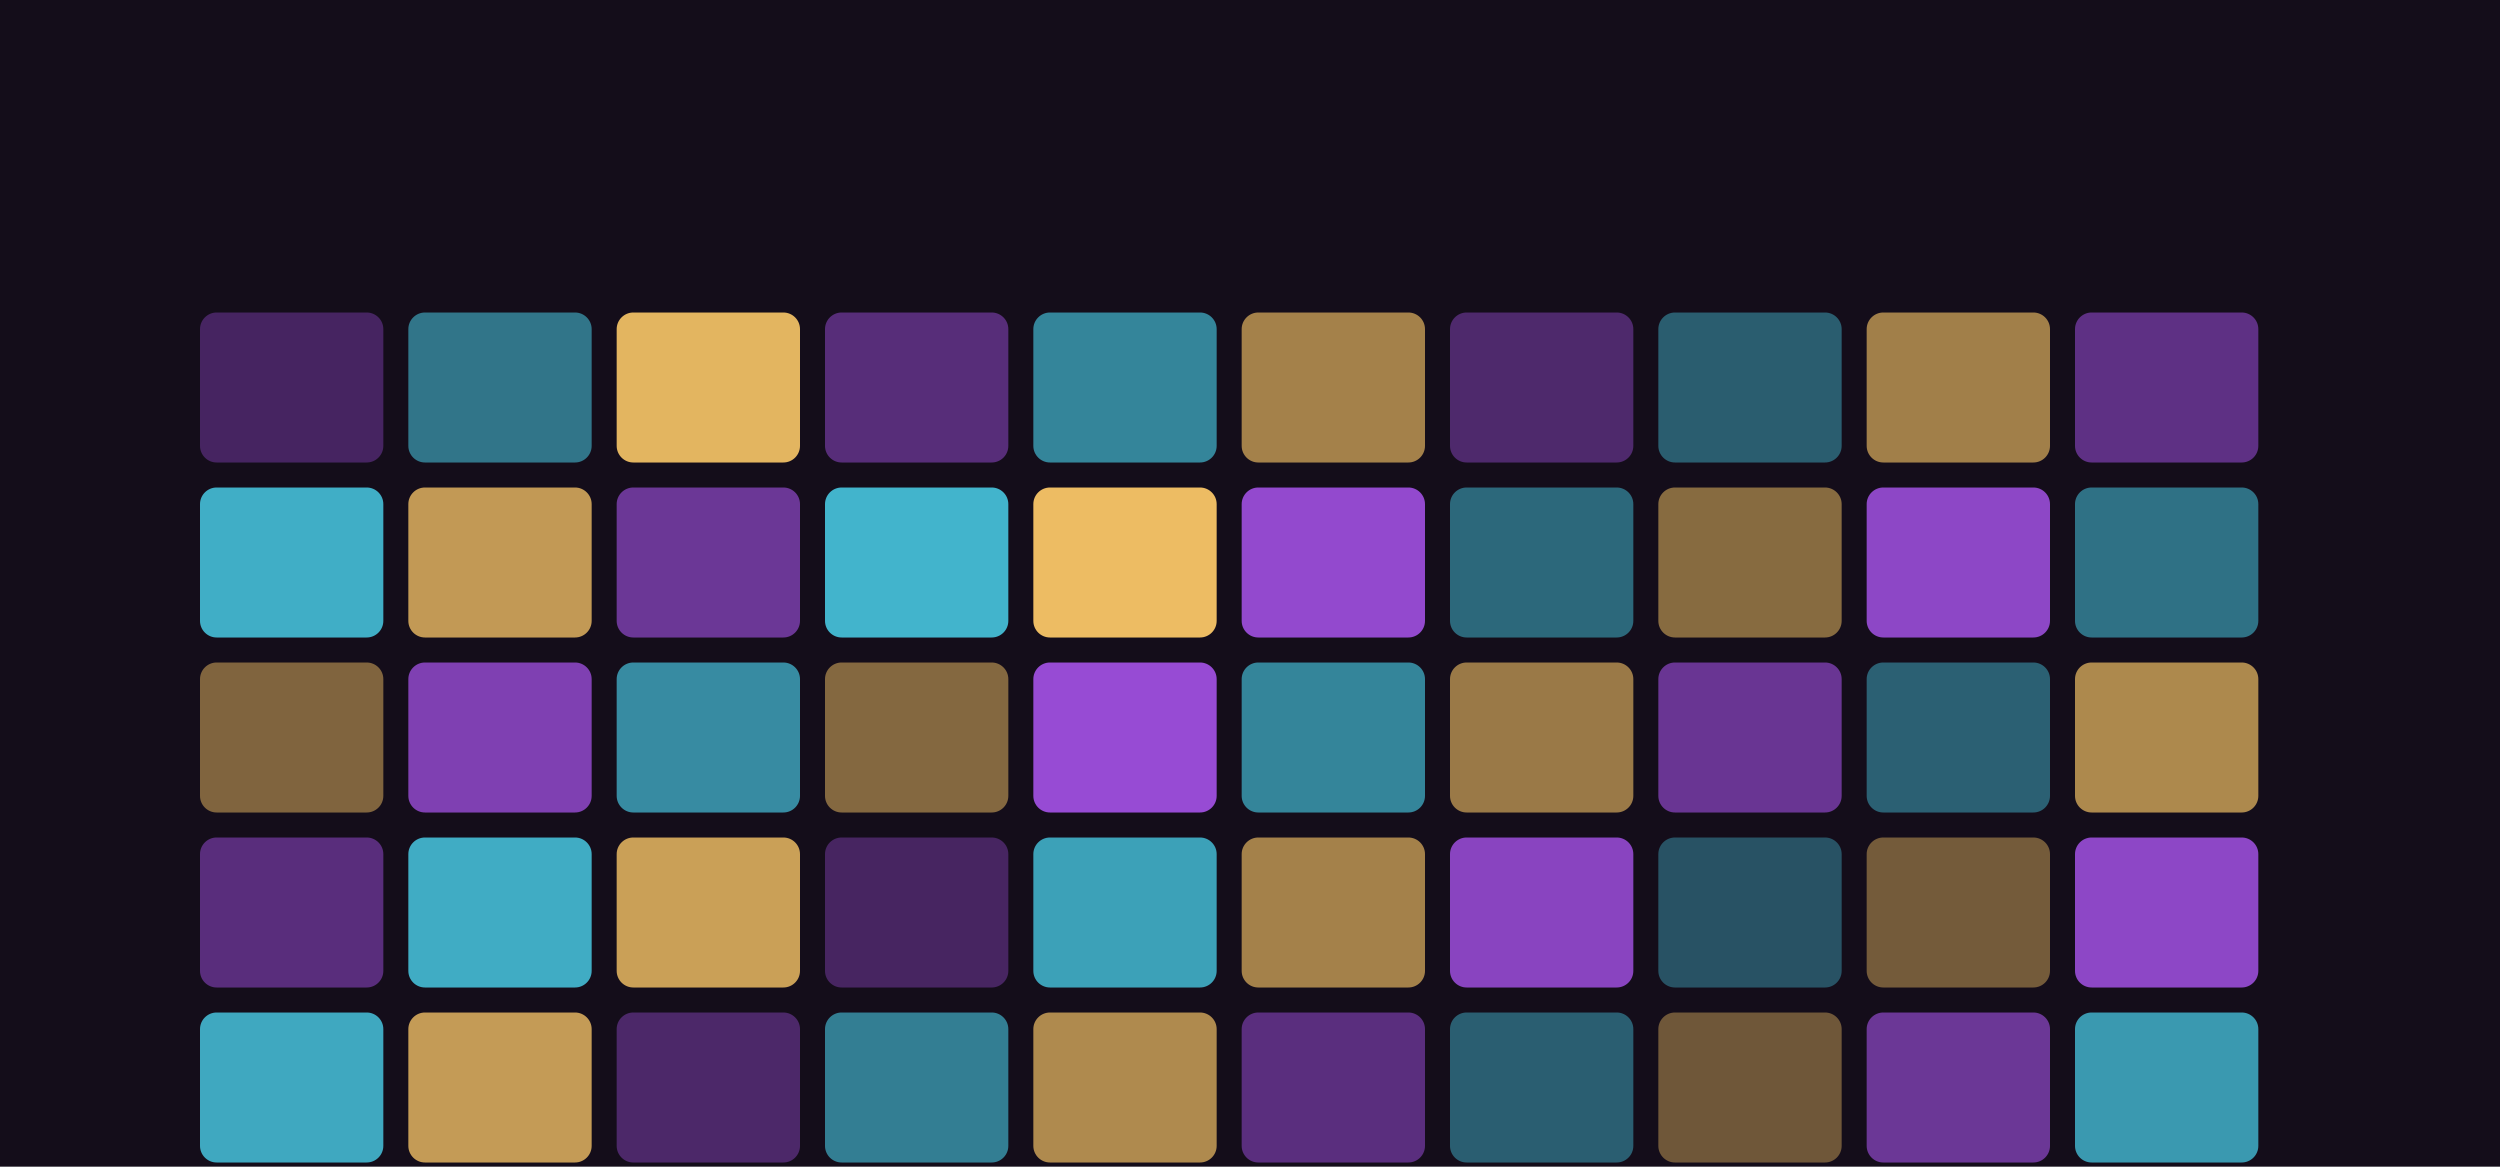
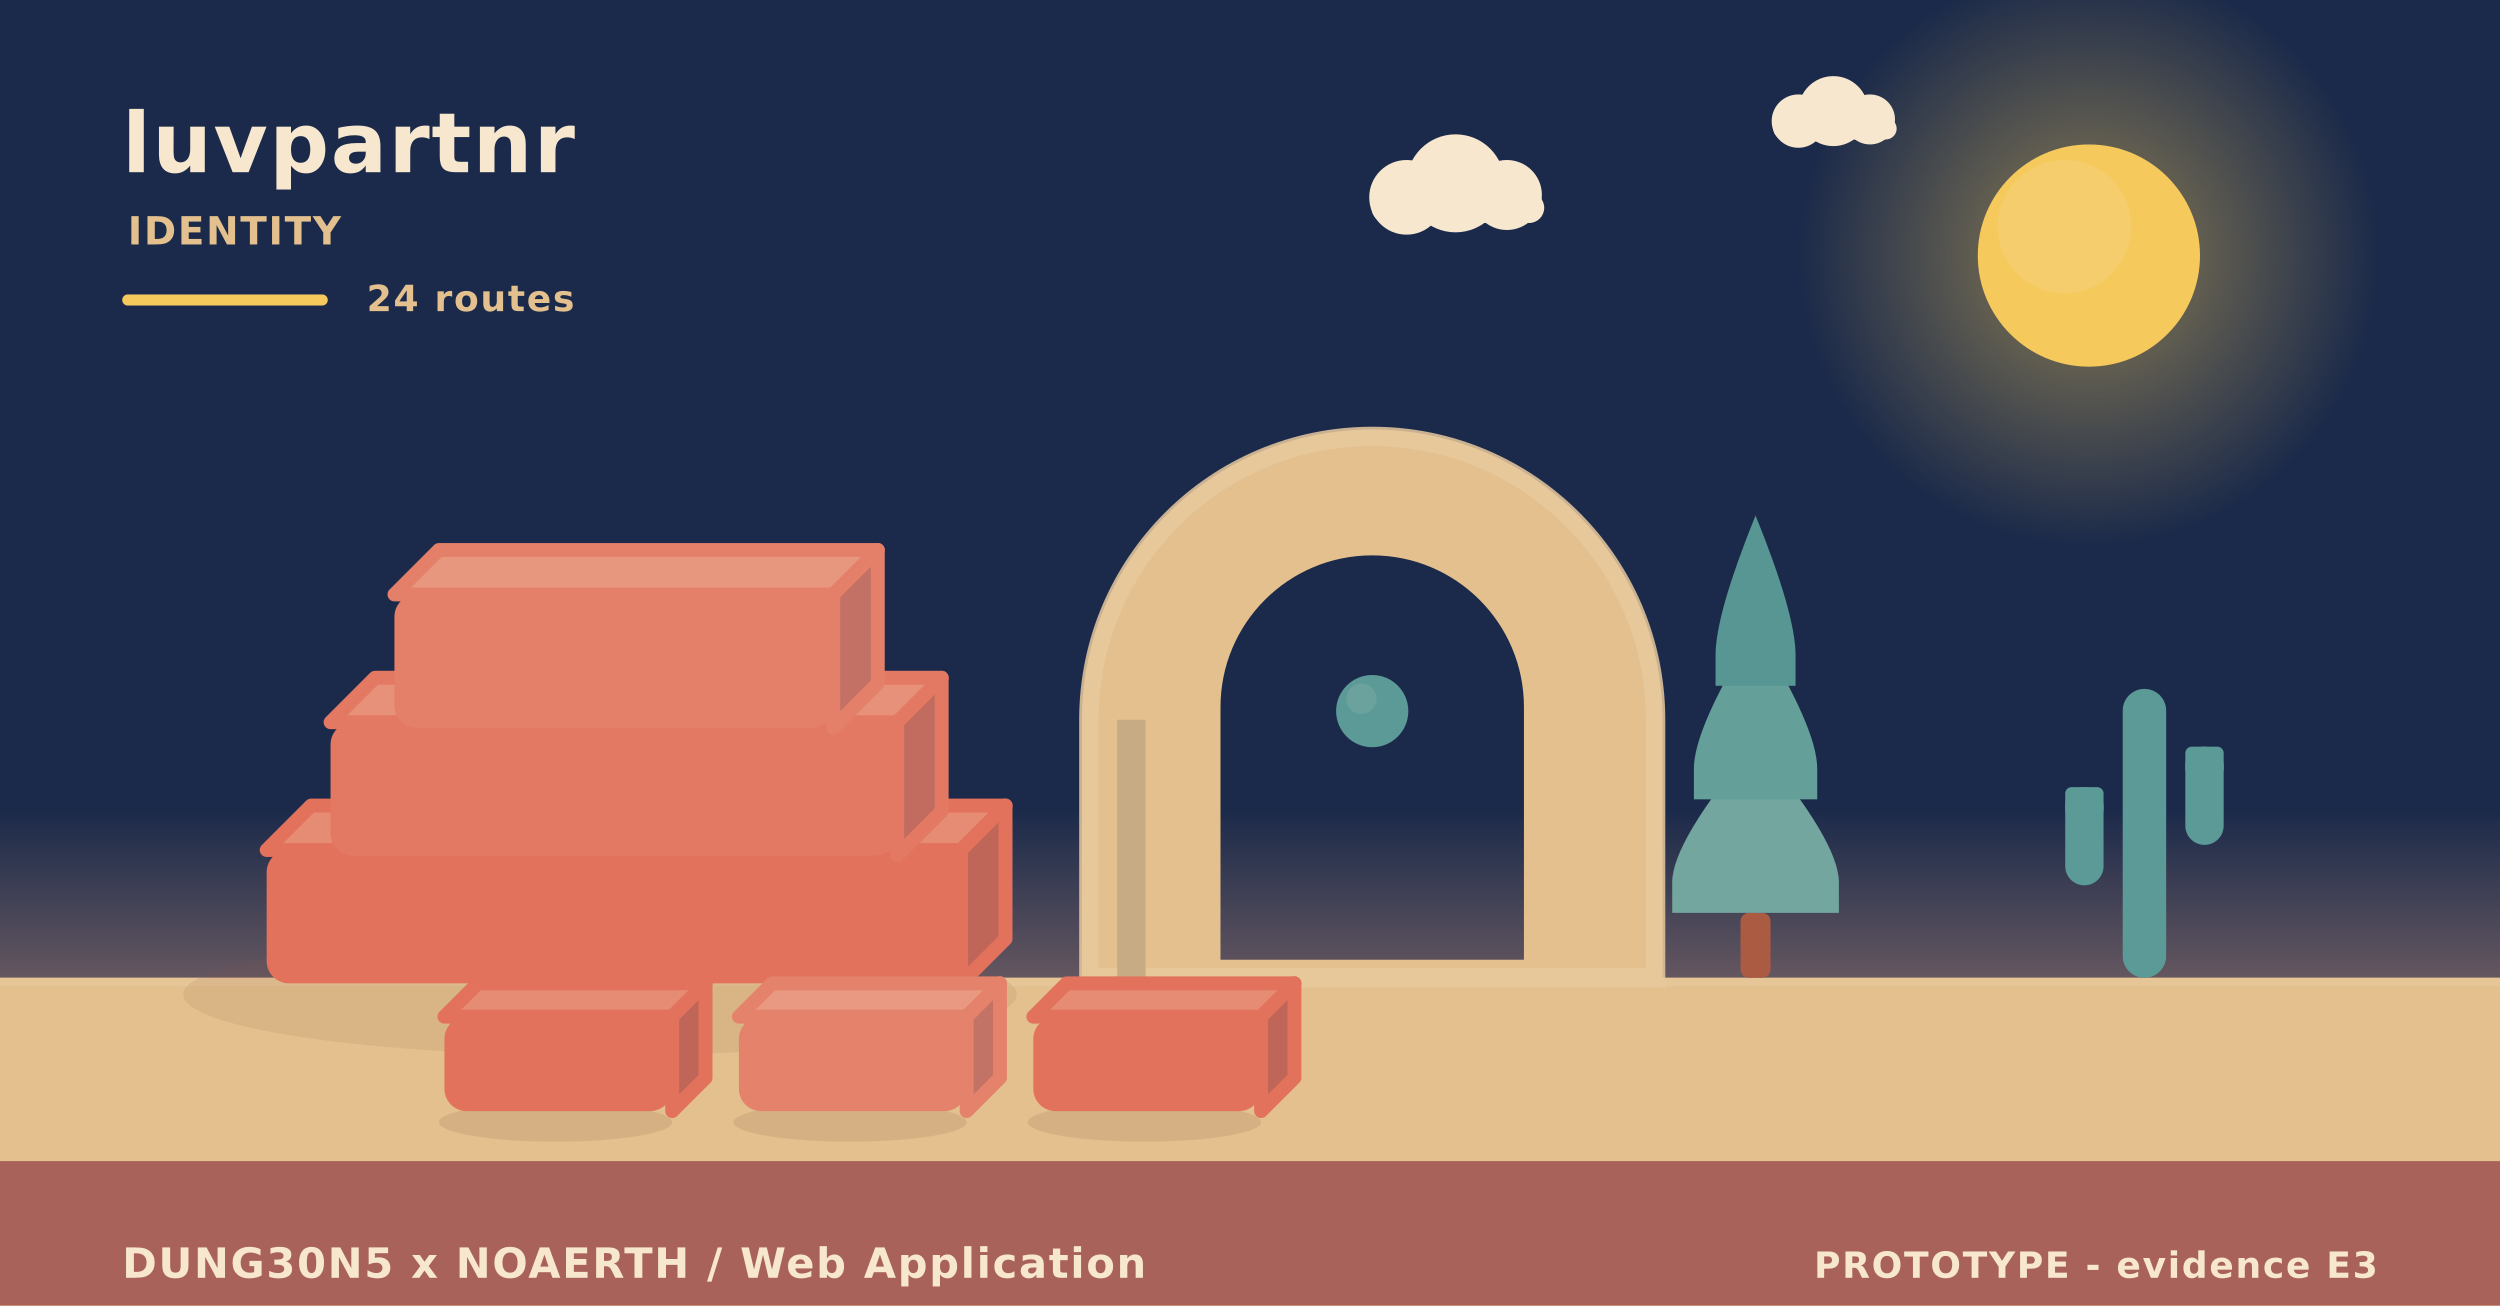
- <svg xmlns="http://www.w3.org/2000/svg" viewBox="0 0 1200 560" width="1200" height="560" role="img" aria-label="luvpartnr hero">
-   <rect width="1200" height="560" fill="#140d1a" />
-   <defs>
-     <linearGradient id="gh" x1="0" y1="0" x2="1" y2="1">
-       <stop offset="0%" stop-color="#9d4edd" />
-       <stop offset="100%" stop-color="#48cae4" />
-     </linearGradient>
-   </defs>
-   <rect x="96.00" y="150.00" width="88.00" height="72.00" rx="8.00" fill="#9d4edd" opacity="0.36" />
-   <rect x="196.00" y="150.00" width="88.00" height="72.00" rx="8.00" fill="#48cae4" opacity="0.55" />
-   <rect x="296.00" y="150.00" width="88.00" height="72.00" rx="8.00" fill="#ffcb69" opacity="0.88" />
-   <rect x="396.00" y="150.00" width="88.00" height="72.00" rx="8.00" fill="#9d4edd" opacity="0.49" />
-   <rect x="496.00" y="150.00" width="88.00" height="72.00" rx="8.00" fill="#48cae4" opacity="0.63" />
-   <rect x="596.00" y="150.00" width="88.00" height="72.00" rx="8.00" fill="#ffcb69" opacity="0.61" />
-   <rect x="696.00" y="150.00" width="88.00" height="72.00" rx="8.00" fill="#9d4edd" opacity="0.42" />
-   <rect x="796.00" y="150.00" width="88.00" height="72.00" rx="8.00" fill="#48cae4" opacity="0.42" />
-   <rect x="896.00" y="150.00" width="88.00" height="72.00" rx="8.00" fill="#ffcb69" opacity="0.60" />
-   <rect x="996.00" y="150.00" width="88.00" height="72.00" rx="8.00" fill="#9d4edd" opacity="0.54" />
-   <rect x="96.00" y="234.00" width="88.00" height="72.00" rx="8.00" fill="#48cae4" opacity="0.85" />
-   <rect x="196.00" y="234.00" width="88.00" height="72.00" rx="8.00" fill="#ffcb69" opacity="0.74" />
-   <rect x="296.00" y="234.00" width="88.00" height="72.00" rx="8.00" fill="#9d4edd" opacity="0.64" />
-   <rect x="396.00" y="234.00" width="88.00" height="72.00" rx="8.00" fill="#48cae4" opacity="0.88" />
-   <rect x="496.00" y="234.00" width="88.00" height="72.00" rx="8.00" fill="#ffcb69" opacity="0.92" />
-   <rect x="596.00" y="234.00" width="88.00" height="72.00" rx="8.00" fill="#9d4edd" opacity="0.92" />
-   <rect x="696.00" y="234.00" width="88.00" height="72.00" rx="8.00" fill="#48cae4" opacity="0.48" />
-   <rect x="796.00" y="234.00" width="88.00" height="72.00" rx="8.00" fill="#ffcb69" opacity="0.49" />
-   <rect x="896.00" y="234.00" width="88.00" height="72.00" rx="8.00" fill="#9d4edd" opacity="0.88" />
-   <rect x="996.00" y="234.00" width="88.00" height="72.00" rx="8.00" fill="#48cae4" opacity="0.53" />
-   <rect x="96.00" y="318.00" width="88.00" height="72.00" rx="8.00" fill="#ffcb69" opacity="0.46" />
-   <rect x="196.00" y="318.00" width="88.00" height="72.00" rx="8.00" fill="#9d4edd" opacity="0.78" />
-   <rect x="296.00" y="318.00" width="88.00" height="72.00" rx="8.00" fill="#48cae4" opacity="0.67" />
-   <rect x="396.00" y="318.00" width="88.00" height="72.00" rx="8.00" fill="#ffcb69" opacity="0.48" />
-   <rect x="496.00" y="318.00" width="88.00" height="72.00" rx="8.00" fill="#9d4edd" opacity="0.95" />
-   <rect x="596.00" y="318.00" width="88.00" height="72.00" rx="8.00" fill="#48cae4" opacity="0.63" />
-   <rect x="696.00" y="318.00" width="88.00" height="72.00" rx="8.00" fill="#ffcb69" opacity="0.57" />
-   <rect x="796.00" y="318.00" width="88.00" height="72.00" rx="8.00" fill="#9d4edd" opacity="0.62" />
-   <rect x="896.00" y="318.00" width="88.00" height="72.00" rx="8.00" fill="#48cae4" opacity="0.44" />
-   <rect x="996.00" y="318.00" width="88.00" height="72.00" rx="8.00" fill="#ffcb69" opacity="0.65" />
-   <rect x="96.00" y="402.00" width="88.00" height="72.00" rx="8.00" fill="#9d4edd" opacity="0.50" />
-   <rect x="196.00" y="402.00" width="88.00" height="72.00" rx="8.00" fill="#48cae4" opacity="0.84" />
-   <rect x="296.00" y="402.00" width="88.00" height="72.00" rx="8.00" fill="#ffcb69" opacity="0.77" />
-   <rect x="396.00" y="402.00" width="88.00" height="72.00" rx="8.00" fill="#9d4edd" opacity="0.37" />
-   <rect x="496.00" y="402.00" width="88.00" height="72.00" rx="8.00" fill="#48cae4" opacity="0.78" />
-   <rect x="596.00" y="402.00" width="88.00" height="72.00" rx="8.00" fill="#ffcb69" opacity="0.61" />
-   <rect x="696.00" y="402.00" width="88.00" height="72.00" rx="8.00" fill="#9d4edd" opacity="0.85" />
-   <rect x="796.00" y="402.00" width="88.00" height="72.00" rx="8.00" fill="#48cae4" opacity="0.37" />
-   <rect x="896.00" y="402.00" width="88.00" height="72.00" rx="8.00" fill="#ffcb69" opacity="0.41" />
-   <rect x="996.00" y="402.00" width="88.00" height="72.00" rx="8.00" fill="#9d4edd" opacity="0.88" />
-   <rect x="96.00" y="486.00" width="88.00" height="72.00" rx="8.00" fill="#48cae4" opacity="0.82" />
-   <rect x="196.00" y="486.00" width="88.00" height="72.00" rx="8.00" fill="#ffcb69" opacity="0.75" />
-   <rect x="296.00" y="486.00" width="88.00" height="72.00" rx="8.00" fill="#9d4edd" opacity="0.41" />
-   <rect x="396.00" y="486.00" width="88.00" height="72.00" rx="8.00" fill="#48cae4" opacity="0.60" />
-   <rect x="496.00" y="486.00" width="88.00" height="72.00" rx="8.00" fill="#ffcb69" opacity="0.66" />
-   <rect x="596.00" y="486.00" width="88.00" height="72.00" rx="8.00" fill="#9d4edd" opacity="0.51" />
-   <rect x="696.00" y="486.00" width="88.00" height="72.00" rx="8.00" fill="#48cae4" opacity="0.43" />
-   <rect x="796.00" y="486.00" width="88.00" height="72.00" rx="8.00" fill="#ffcb69" opacity="0.39" />
-   <rect x="896.00" y="486.00" width="88.00" height="72.00" rx="8.00" fill="#9d4edd" opacity="0.64" />
-   <rect x="996.00" y="486.00" width="88.00" height="72.00" rx="8.00" fill="#48cae4" opacity="0.74" />
+ <svg xmlns="http://www.w3.org/2000/svg" width="900" height="470" viewBox="0 0 900 470" role="img" aria-label="luvpartnr - identity">
+   <linearGradient id="skyh" x1="0" y1="0" x2="0" y2="1">
+     <stop offset="0" stop-color="#1b2a4a" />
+     <stop offset="0.62" stop-color="#1b2a4a" />
+     <stop offset="1" stop-color="#f3ad8a" />
+   </linearGradient>
+   <rect width="900" height="470" fill="url(#skyh)" />
+   <radialGradient id="sunh">
+     <stop offset="0.35" stop-color="#f5c95c" stop-opacity="0.34" />
+     <stop offset="1" stop-color="#f5c95c" stop-opacity="0" />
+   </radialGradient>
+   <circle cx="752" cy="92" r="104" fill="url(#sunh)" />
+   <circle cx="752" cy="92" r="40" fill="#f5c95c" />
+   <circle cx="743.2" cy="81.6" r="24" fill="#f5d27e" opacity="0.5" />
+   <g>
+     <circle cx="524" cy="66" r="17.64" fill="#f6e7ce" />
+     <circle cx="506.36" cy="71.04" r="13.44" fill="#f6e7ce" />
+     <circle cx="542.48" cy="70.2" r="12.6" fill="#f6e7ce" />
+     <rect x="493.76" y="69.36" width="62.16" height="10.92" rx="5.46" fill="#f6e7ce" />
+   </g>
+   <g>
+     <circle cx="660" cy="40" r="12.6" fill="#f6e7ce" />
+     <circle cx="647.4" cy="43.6" r="9.6" fill="#f6e7ce" />
+     <circle cx="673.2" cy="43" r="9" fill="#f6e7ce" />
+     <rect x="638.4" y="42.4" width="44.4" height="7.8" rx="3.9" fill="#f6e7ce" />
+   </g>
+   <rect x="0" y="352" width="900" height="118" fill="#e3c08d" />
+   <rect x="0" y="352" width="900" height="3" fill="#e6c596" />
+   <text x="44" y="62" font-family="Verdana,DejaVu Sans,sans-serif" font-size="30" font-weight="700" letter-spacing="0.6" fill="#f6e7ce" text-anchor="start">luvpartnr</text>
+   <text x="46" y="88" font-family="Verdana,DejaVu Sans,sans-serif" font-size="14" font-weight="700" letter-spacing="0.6" fill="#e3c08d" text-anchor="start">IDENTITY</text>
+   <rect x="44" y="106" width="74" height="4" rx="2" fill="#f5c95c" />
+   <text x="132" y="112" font-family="Verdana,DejaVu Sans,sans-serif" font-size="13" font-weight="700" letter-spacing="0.6" fill="#e3c08d" text-anchor="start">24 routes</text>
+   <ellipse cx="216" cy="358" rx="150" ry="22" fill="rgba(138,90,68,0.11)" />
+   <path d="M96,306 L346,306 L362,290 L112,290 Z" fill="#e68c74" stroke="#e2725b" stroke-width="5" stroke-linejoin="round" />
+   <path d="M346,306 L362,290 L362,338 L346,354 Z" fill="#c06658" stroke="#e2725b" stroke-width="5" stroke-linejoin="round" />
+   <rect x="96" y="306" width="250" height="48" rx="8" fill="#e2725b" />
+   <path d="M119,260 L323,260 L339,244 L135,244 Z" fill="#e7917a" stroke="#e37962" stroke-width="5" stroke-linejoin="round" />
+   <path d="M323,260 L339,244 L339,292 L323,308 Z" fill="#c16c5e" stroke="#e37962" stroke-width="5" stroke-linejoin="round" />
+   <rect x="119" y="260" width="204" height="48" rx="8" fill="#e37962" />
+   <path d="M142,214 L300,214 L316,198 L158,198 Z" fill="#e8977f" stroke="#e48069" stroke-width="5" stroke-linejoin="round" />
+   <path d="M300,214 L316,198 L316,246 L300,262 Z" fill="#c27164" stroke="#e48069" stroke-width="5" stroke-linejoin="round" />
+   <rect x="142" y="214" width="158" height="48" rx="8" fill="#e48069" />
+   <path d="M392,352 L392,259.12 A102,102 0 0 1 596,259.12 L596,352 Z M436.88,348 L436.88,254.55 A57.12,57.12 0 0 1 551.12,254.55 L551.12,348 Z" fill="#e3c08d" fill-rule="evenodd" stroke="#e3c08d" stroke-width="5" stroke-linejoin="round" />
+   <path d="M392,352 L392,259.12 A102,102 0 0 1 596,259.12 L596,352 Z" fill="none" stroke="#e8c99d" stroke-width="7" stroke-linecap="round" opacity="0.85" />
+   <rect x="402.2" y="259.12" width="10.2" height="92.88" fill="#c7ab84" />
+   <circle cx="494" cy="256" r="13" fill="#5b9a97" />
+   <circle cx="490.1" cy="251.58" r="5.46" fill="#7aa9a2" opacity="0.55" />
+   <rect x="626.6" y="328.64" width="10.8" height="23.36" rx="3" fill="#ac5b43" />
+   <path d="M632,267.32 Q602,302.89 602,317.6 Q602,328.64 602,328.64 L662,328.64 Q662,328.64 662,317.6 Q662,302.89 632,267.32 Z" fill="#74a6a0" />
+   <path d="M632,226.44 Q609.8,262.01 609.8,276.72 Q609.8,287.76 609.8,287.76 L654.2,287.76 Q654.2,287.76 654.2,276.72 Q654.2,262.01 632,226.44 Z" fill="#649f9a" />
+   <path d="M632,185.56 Q617.6,221.13 617.6,235.84 Q617.6,246.88 617.6,246.88 L646.4,246.88 Q646.4,246.88 646.4,235.84 Q646.4,221.13 632,185.56 Z" fill="#589694" />
+   <rect x="764.18" y="248" width="15.64" height="104" rx="7.82" fill="#5b9a97" />
+   <rect x="743.48" y="283.36" width="13.8" height="35.36" rx="6.9" fill="#5b9a97" />
+   <rect x="743.48" y="283.36" width="13.8" height="10.4" rx="2.3" fill="#5b9a97" />
+   <rect x="786.72" y="268.8" width="13.8" height="35.36" rx="6.9" fill="#5b9a97" />
+   <rect x="786.72" y="268.8" width="13.8" height="10.4" rx="2.3" fill="#5b9a97" />
+   <ellipse cx="200" cy="404" rx="42" ry="7" fill="rgba(138,90,68,0.15)" />
+   <path d="M160,366 L242,366 L254,354 L172,354 Z" fill="#e68c74" stroke="#e2725b" stroke-width="5" stroke-linejoin="round" />
+   <path d="M242,366 L254,354 L254,388 L242,400 Z" fill="#c06658" stroke="#e2725b" stroke-width="5" stroke-linejoin="round" />
+   <rect x="160" y="366" width="82" height="34" rx="8" fill="#e2725b" />
+   <ellipse cx="306" cy="404" rx="42" ry="7" fill="rgba(138,90,68,0.15)" />
+   <path d="M266,366 L348,366 L360,354 L278,354 Z" fill="#e99881" stroke="#e5826b" stroke-width="5" stroke-linejoin="round" />
+   <path d="M348,366 L360,354 L360,388 L348,400 Z" fill="#c37365" stroke="#e5826b" stroke-width="5" stroke-linejoin="round" />
+   <rect x="266" y="366" width="82" height="34" rx="8" fill="#e5826b" />
+   <ellipse cx="412" cy="404" rx="42" ry="7" fill="rgba(138,90,68,0.15)" />
+   <path d="M372,366 L454,366 L466,354 L384,354 Z" fill="#e68c74" stroke="#e2725b" stroke-width="5" stroke-linejoin="round" />
+   <path d="M454,366 L466,354 L466,388 L454,400 Z" fill="#c06658" stroke="#e2725b" stroke-width="5" stroke-linejoin="round" />
+   <rect x="372" y="366" width="82" height="34" rx="8" fill="#e2725b" />
+   <rect x="0" y="418" width="900" height="52" rx="0" fill="#a65c56" opacity="0.94" />
+   <text x="44" y="460" font-family="Verdana,DejaVu Sans,sans-serif" font-size="15" font-weight="700" letter-spacing="0.6" fill="#f6e7ce" text-anchor="start">DUNG30N5 x NOAERTH  /  Web Application</text>
+   <text x="856" y="460" font-family="Verdana,DejaVu Sans,sans-serif" font-size="13" font-weight="700" letter-spacing="0.6" fill="#f6e7ce" text-anchor="end">PROTOTYPE  -  evidence E3</text>
</svg>
